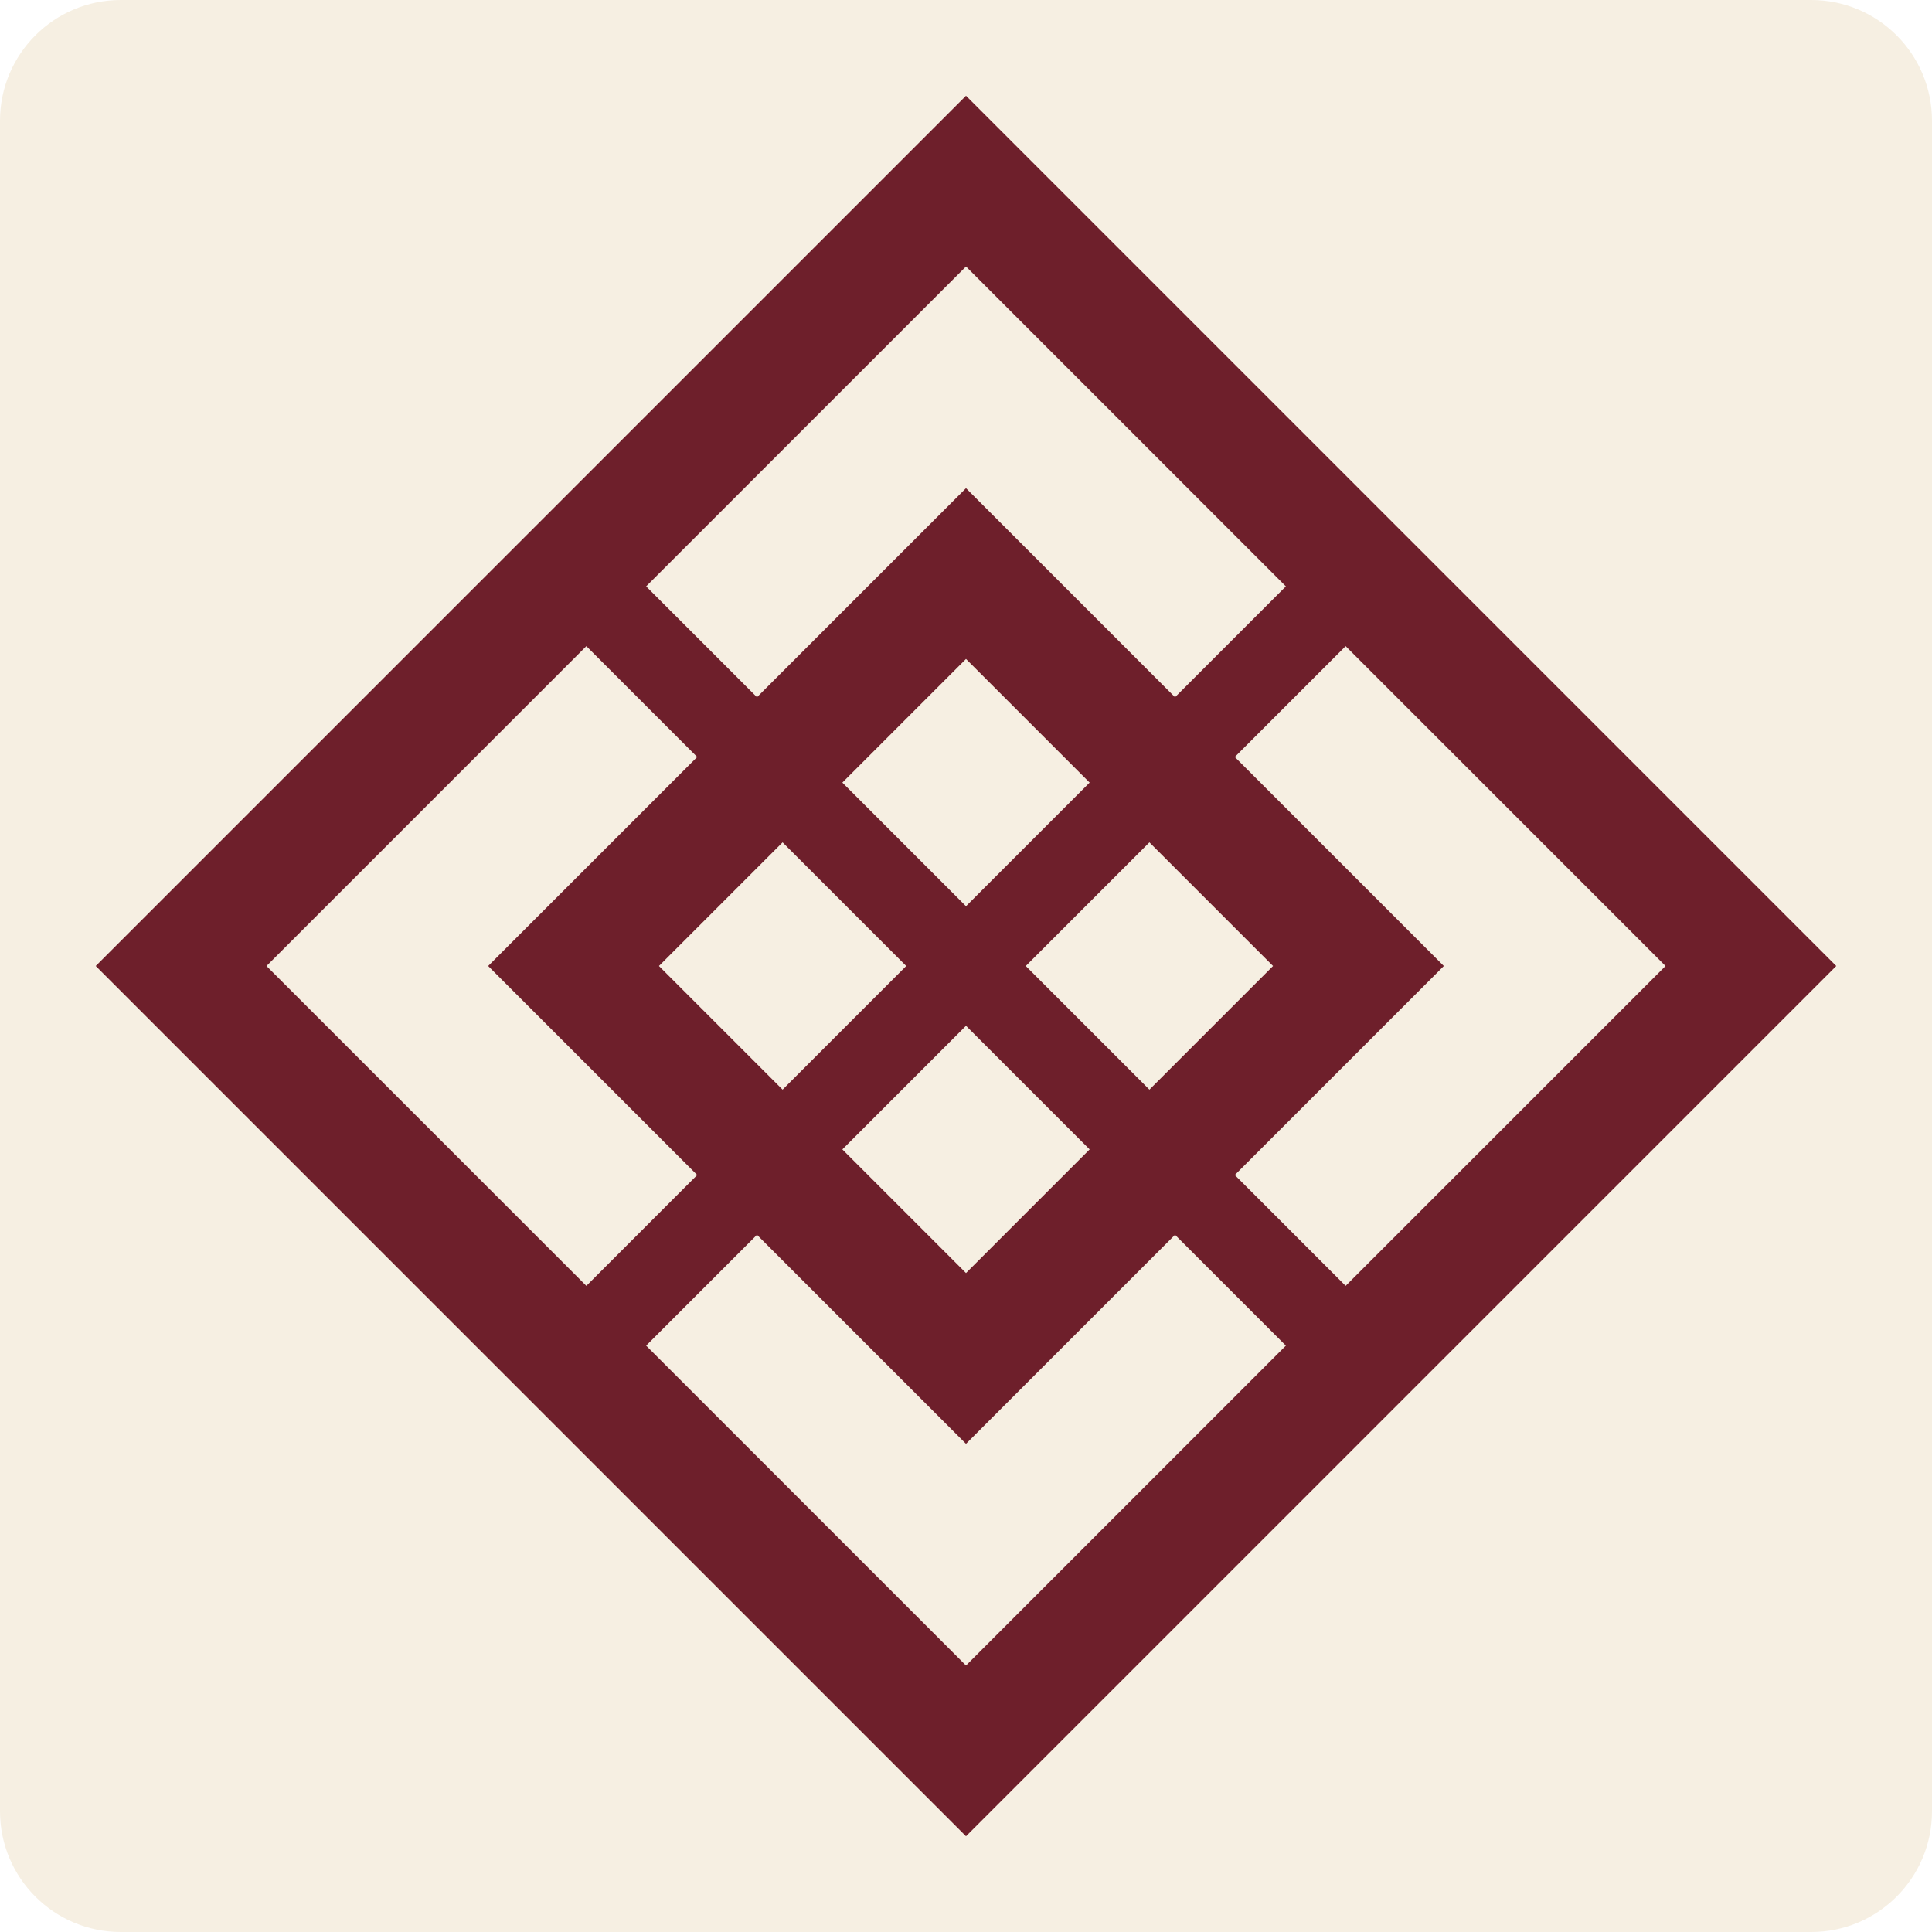
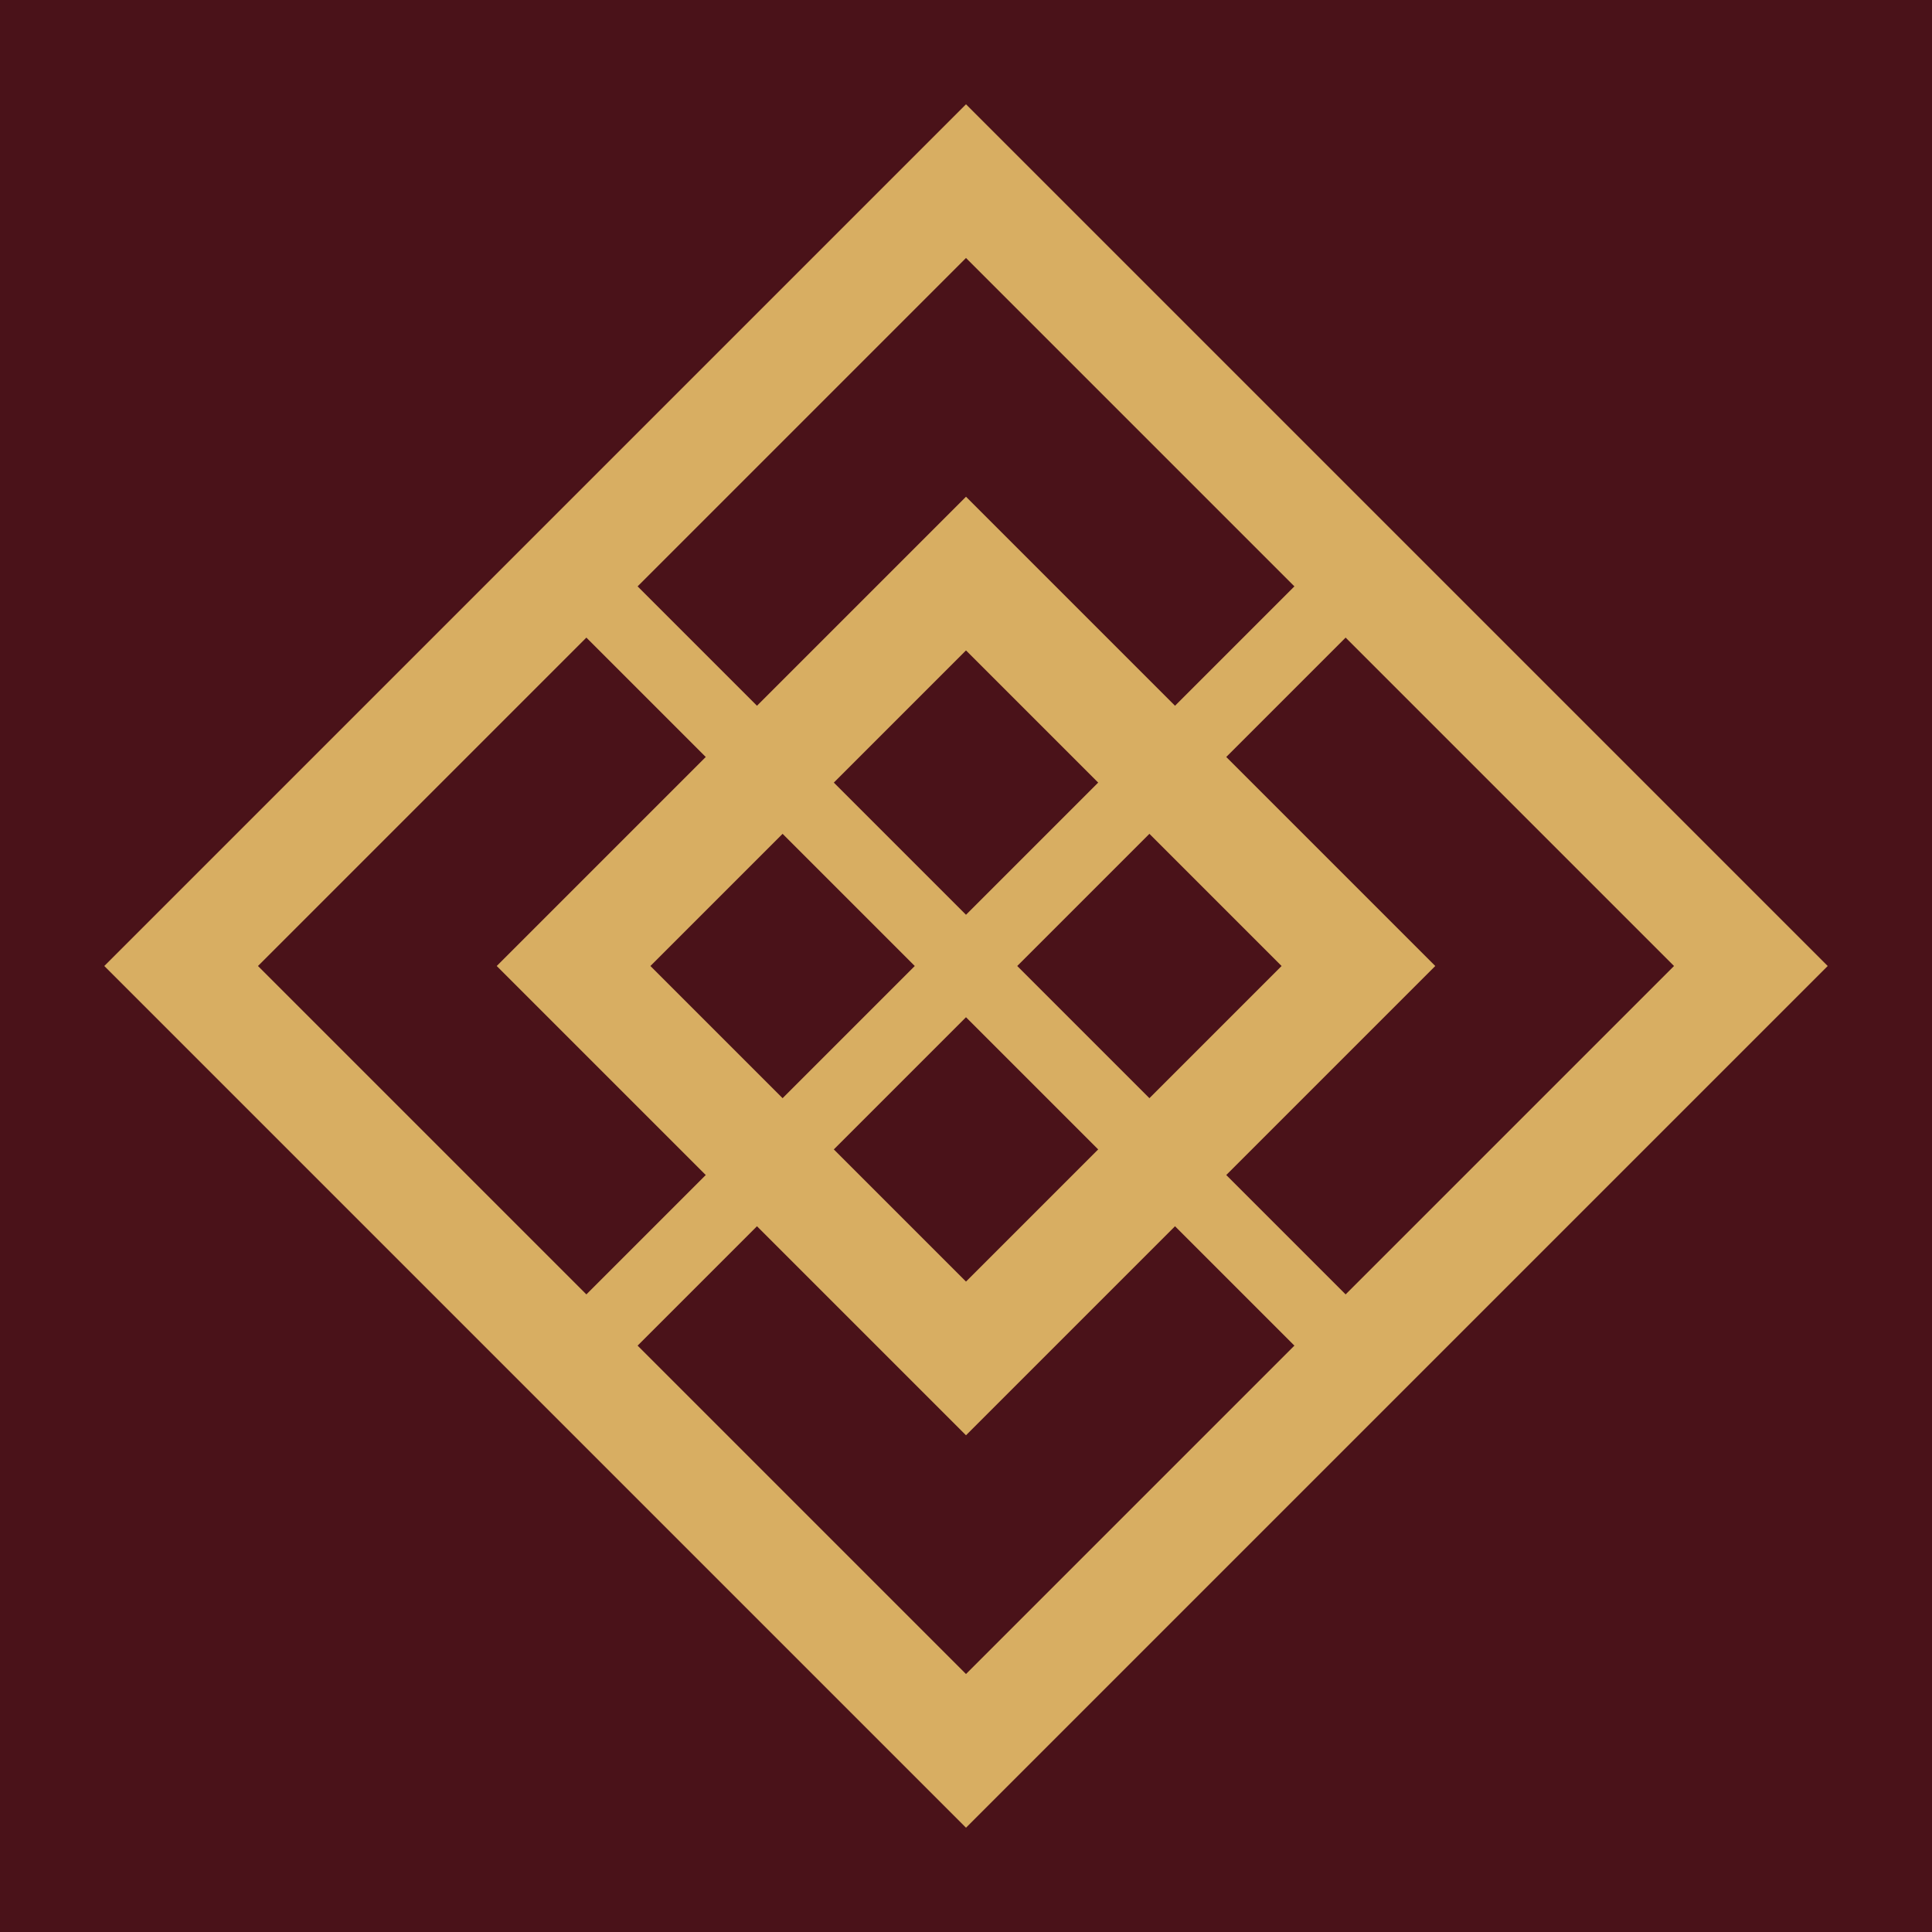
<svg xmlns="http://www.w3.org/2000/svg" viewBox="0 0 32 32">
-   <style>.b{fill:#F6EFE2}.s{stroke:#6E1F2B}@media (prefers-color-scheme:dark){.b{fill:#1C1512}.s{stroke:#E3A3A8}}</style>
-   <rect class="b" width="32" height="32" rx="2" />
-   <g class="s" fill="none" stroke-width="2" stroke-linejoin="miter">
+   <rect width="32" height="32" fill="#4A1219" />
+   <g fill="none" stroke="#D8AE62" stroke-width="1.8">
    <path d="M16 3 29 16 16 29 3 16Z" />
    <path d="M16 9.5 22.5 16 16 22.5 9.5 16Z" />
-     <path d="M9.5 9.5 22.5 22.5M22.5 9.5 9.5 22.5" stroke-width="1.4" />
+     <path d="M9.5 9.5 22.5 22.5M22.5 9.5 9.5 22.5" stroke-width="1.2" />
  </g>
</svg>
